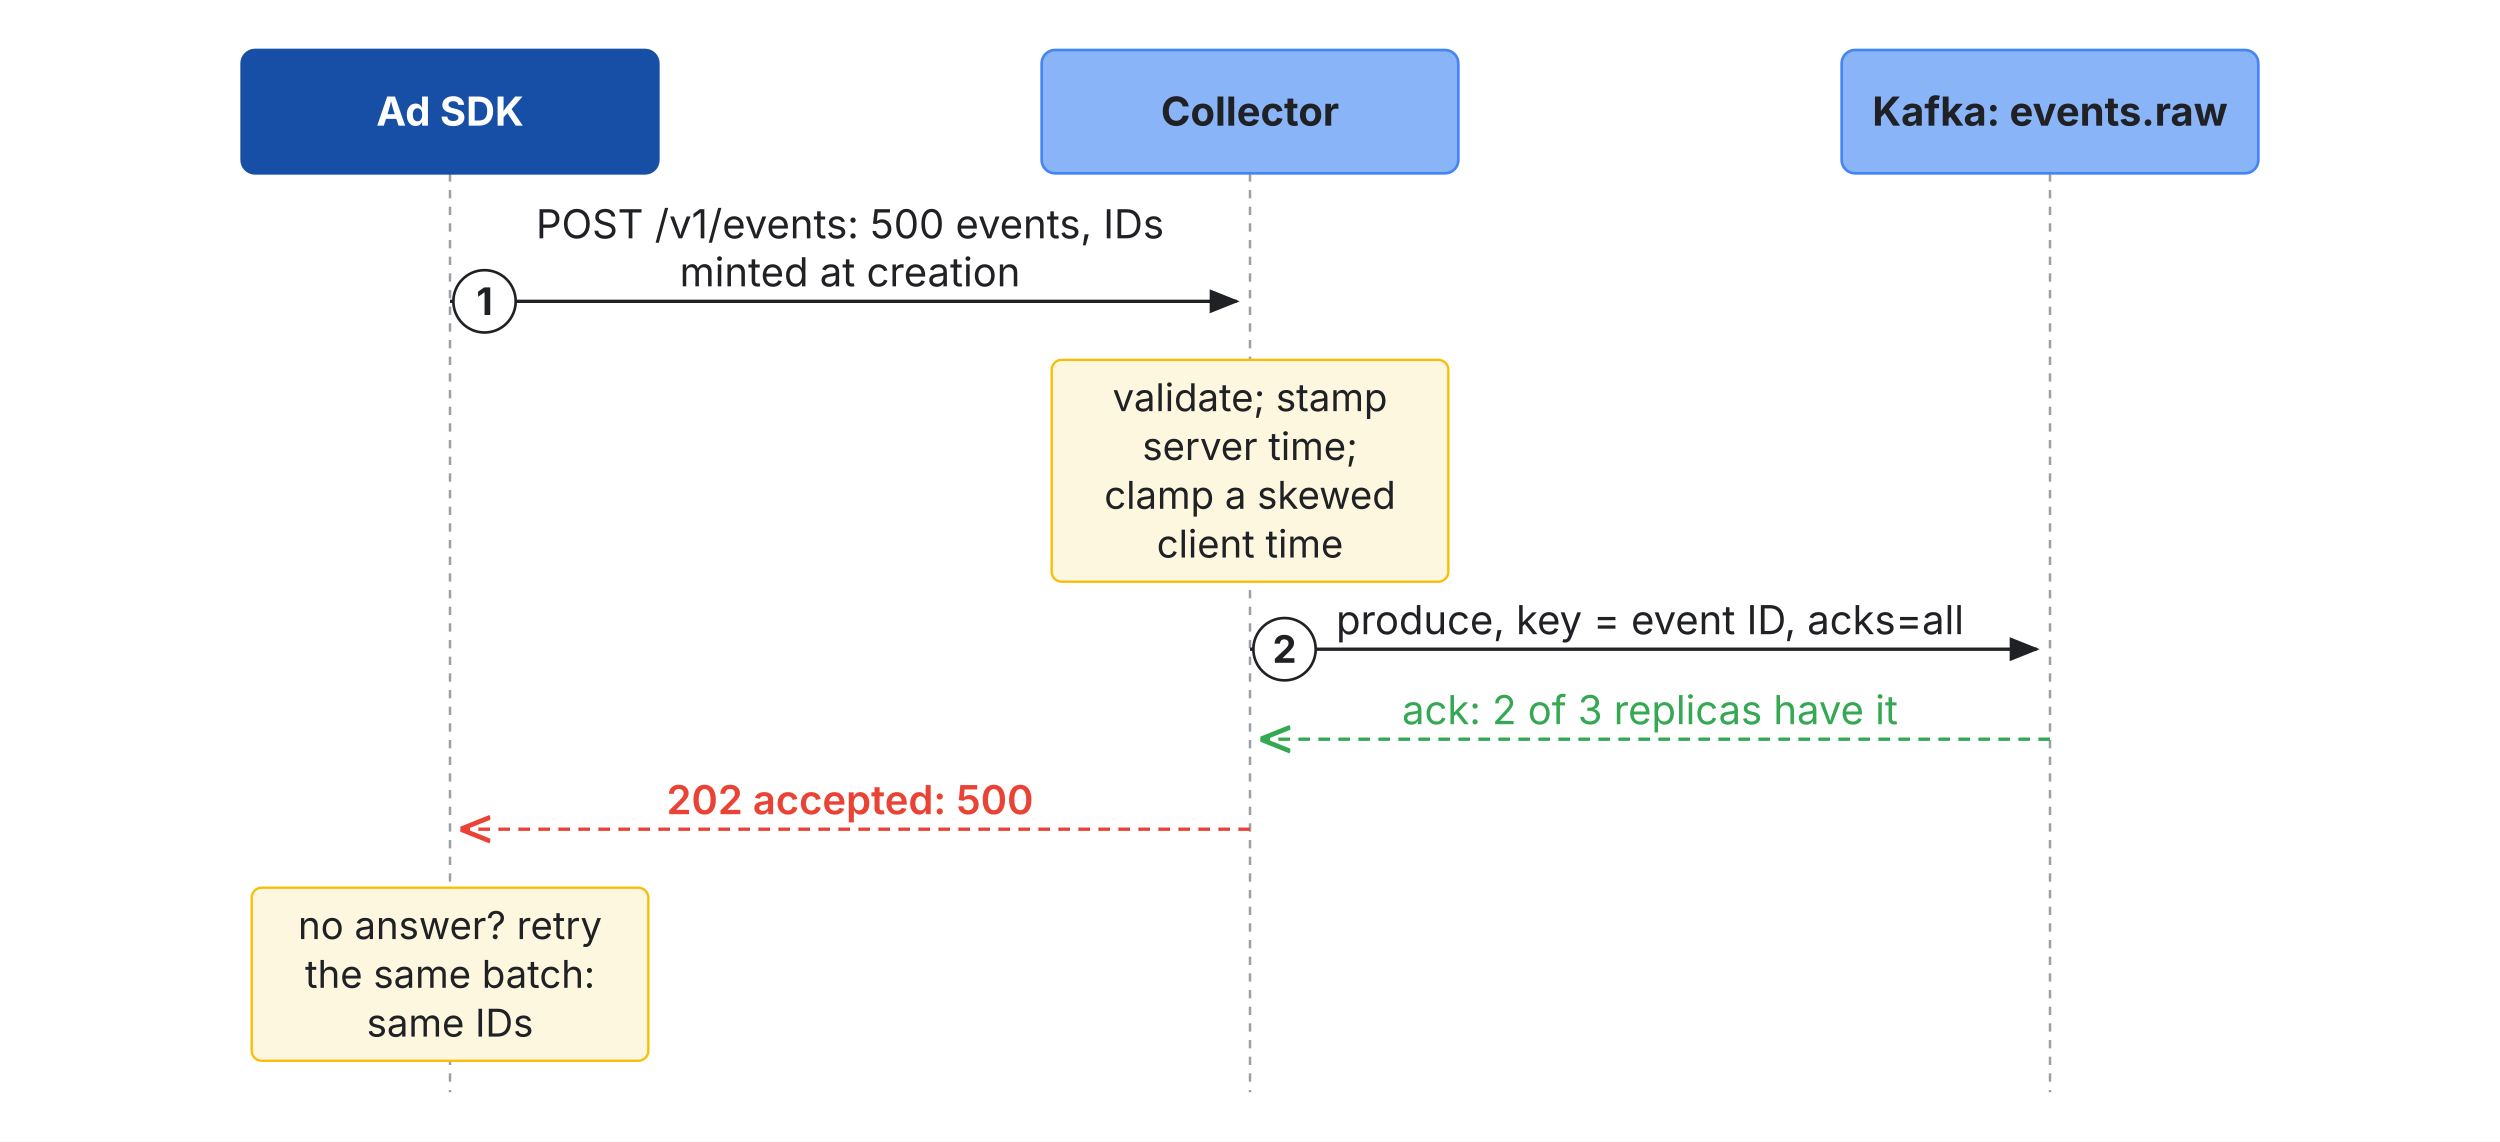
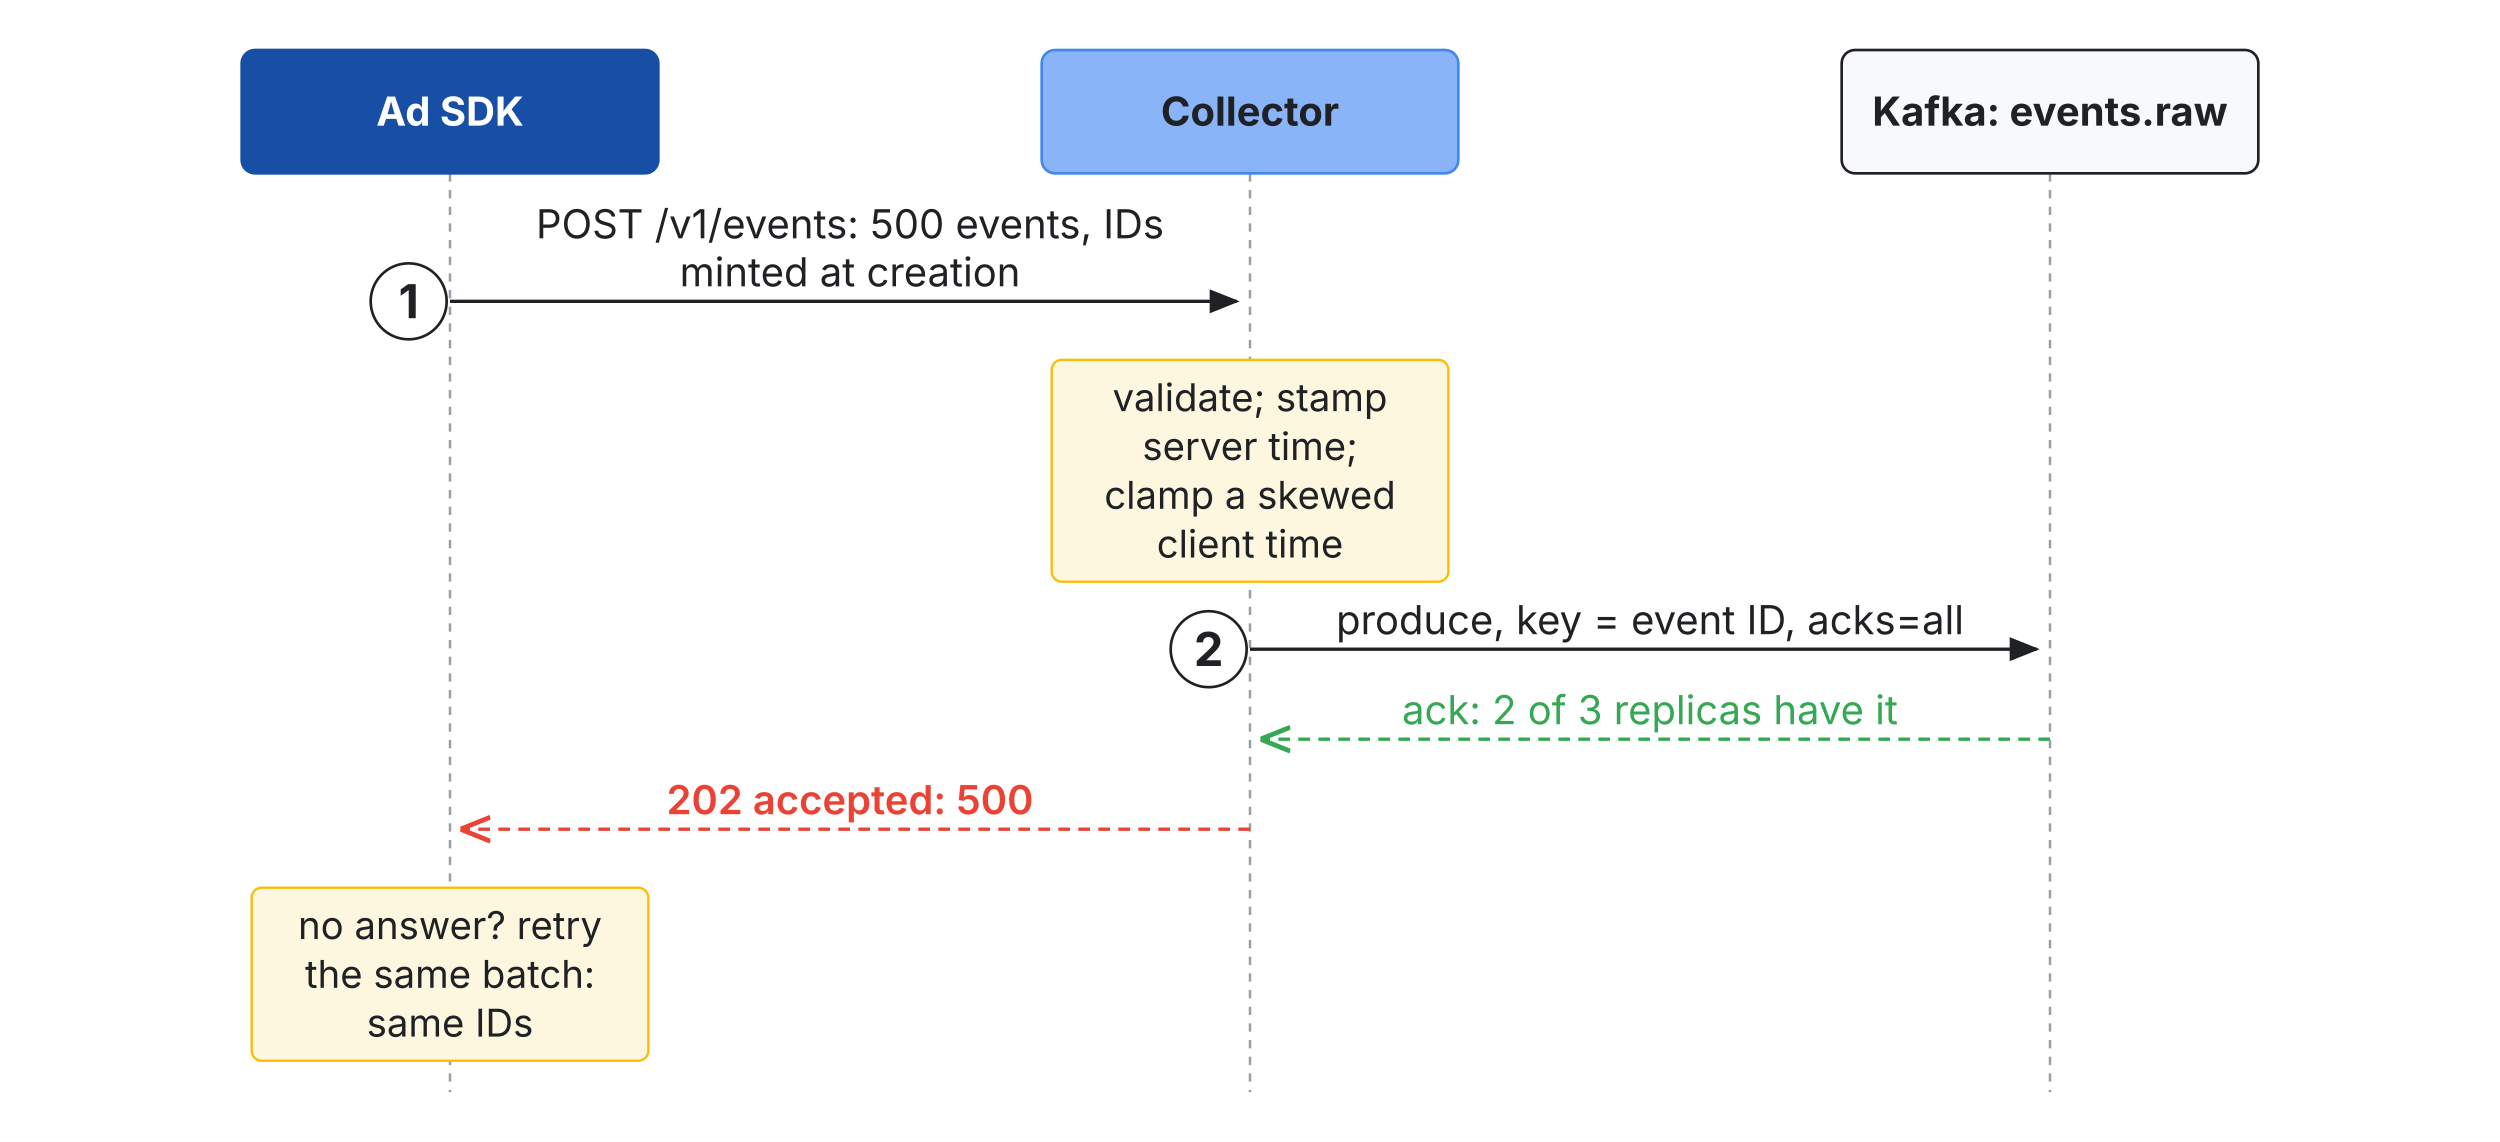
<svg xmlns="http://www.w3.org/2000/svg" class="seq" viewBox="0 0 1500 685" width="1500" height="685">
  <defs>
+     <marker id="sq-f-202124" viewBox="0 0 10 10" refX="9" refY="5" markerWidth="9" markerHeight="9" orient="auto">
+       <path d="M0,1 L10,5 L0,9 z" fill="#202124" />
+     </marker>
+     <marker id="sq-o-202124" viewBox="0 0 10 10" refX="9" refY="5" markerWidth="9" markerHeight="9" orient="auto">
+       <path d="M0,1 L10,5 L0,9" fill="none" stroke="#202124" stroke-width="1.6" />
+     </marker>
    <marker id="sq-f-34a853" viewBox="0 0 10 10" refX="9" refY="5" markerWidth="9" markerHeight="9" orient="auto">
      <path d="M0,1 L10,5 L0,9 z" fill="#34a853" />
    </marker>
    <marker id="sq-o-34a853" viewBox="0 0 10 10" refX="9" refY="5" markerWidth="9" markerHeight="9" orient="auto">
      <path d="M0,1 L10,5 L0,9" fill="none" stroke="#34a853" stroke-width="1.6" />
-     </marker>
-     <marker id="sq-f-202124" viewBox="0 0 10 10" refX="9" refY="5" markerWidth="9" markerHeight="9" orient="auto">
-       <path d="M0,1 L10,5 L0,9 z" fill="#202124" />
-     </marker>
-     <marker id="sq-o-202124" viewBox="0 0 10 10" refX="9" refY="5" markerWidth="9" markerHeight="9" orient="auto">
-       <path d="M0,1 L10,5 L0,9" fill="none" stroke="#202124" stroke-width="1.6" />
    </marker>
    <marker id="sq-f-ea4335" viewBox="0 0 10 10" refX="9" refY="5" markerWidth="9" markerHeight="9" orient="auto">
      <path d="M0,1 L10,5 L0,9 z" fill="#ea4335" />
    </marker>
    <marker id="sq-o-ea4335" viewBox="0 0 10 10" refX="9" refY="5" markerWidth="9" markerHeight="9" orient="auto">
      <path d="M0,1 L10,5 L0,9" fill="none" stroke="#ea4335" stroke-width="1.6" />
    </marker>
  </defs>
  <rect width="1500" height="685" fill="#ffffff" />
  <g data-k="p:sdk">
    <line x1="270.0" y1="104" x2="270.0" y2="655.36" stroke="#9aa0a6" stroke-width="1.5" stroke-dasharray="5 5" />
    <rect x="145.0" y="30" width="250" height="74" rx="8" fill="#174ea6" stroke="#174ea6" stroke-width="1.6" />
    <text x="270.0" y="75.4" text-anchor="middle" font-family="Inter, Roboto, sans-serif" font-size="24" font-weight="700" fill="#ffffff">Ad SDK</text>
  </g>
  <g data-k="p:col">
    <line x1="750.0" y1="104" x2="750.0" y2="655.36" stroke="#9aa0a6" stroke-width="1.5" stroke-dasharray="5 5" />
    <rect x="625.0" y="30" width="250" height="74" rx="8" fill="#8ab4f8" stroke="#4285f4" stroke-width="1.6" />
    <text x="750.0" y="75.4" text-anchor="middle" font-family="Inter, Roboto, sans-serif" font-size="24" font-weight="700" fill="#202124">Collector</text>
  </g>
  <g data-k="p:kf">
    <line x1="1230.0" y1="104" x2="1230.0" y2="655.36" stroke="#9aa0a6" stroke-width="1.5" stroke-dasharray="5 5" />
-     <rect x="1105.0" y="30" width="250" height="74" rx="8" fill="#8ab4f8" stroke="#4285f4" stroke-width="1.6" />
+     <rect x="1105.0" y="30" width="250" height="74" rx="8" fill="#f8f9fa" stroke="#202124" stroke-width="1.6" />
    <text x="1230.0" y="75.4" text-anchor="middle" font-family="Inter, Roboto, sans-serif" font-size="24" font-weight="700" fill="#202124">Kafka: events.raw</text>
  </g>
  <g data-k="s:0">
    <line x1="270.0" y1="180.8" x2="742.0" y2="180.8" stroke="#202124" stroke-width="2" marker-end="url(#sq-f-202124)" />
-     <circle cx="290.72" cy="180.8" r="18.7" fill="#ffffff" stroke="#202124" stroke-width="1.6" />
-     <text x="290.72" y="189.0" text-anchor="middle" font-family="Inter, Roboto, sans-serif" font-size="22.8" font-weight="700" fill="#202124">1</text>
+     <circle cx="245.2" cy="180.8" r="22.8" fill="#ffffff" stroke="#202124" stroke-width="1.6" />
+     <text x="245.2" y="190.9" text-anchor="middle" font-family="Inter, Roboto, sans-serif" font-size="28.1" font-weight="700" fill="#202124">1</text>
    <text x="510.0" y="143.0" text-anchor="middle" font-family="Inter, Roboto, sans-serif" font-size="24" fill="#202124" font-weight="400" paint-order="stroke" stroke="#ffffff" stroke-width="5" stroke-linejoin="round">POST /v1/events: 500 events, IDs</text>
    <text x="510.0" y="171.8" text-anchor="middle" font-family="Inter, Roboto, sans-serif" font-size="24" fill="#202124" font-weight="400" paint-order="stroke" stroke="#ffffff" stroke-width="5" stroke-linejoin="round">minted at creation</text>
  </g>
  <g data-k="s:1">
    <rect x="631.0" y="215.9" width="238.0" height="133.12" rx="6" fill="#fef7e0" stroke="#fbbc05" stroke-width="1.4" />
    <text x="750.0" y="246.7" text-anchor="middle" font-family="Inter, Roboto, sans-serif" font-size="23.0" fill="#202124">validate; stamp</text>
    <text x="750.0" y="275.98" text-anchor="middle" font-family="Inter, Roboto, sans-serif" font-size="23.0" fill="#202124">server time;</text>
    <text x="750.0" y="305.26" text-anchor="middle" font-family="Inter, Roboto, sans-serif" font-size="23.0" fill="#202124">clamp a skewed</text>
    <text x="750.0" y="334.54" text-anchor="middle" font-family="Inter, Roboto, sans-serif" font-size="23.0" fill="#202124">client time</text>
  </g>
  <g data-k="s:2">
    <line x1="750.0" y1="389.52" x2="1222.0" y2="389.52" stroke="#202124" stroke-width="2" marker-end="url(#sq-f-202124)" />
-     <circle cx="770.72" cy="389.52" r="18.7" fill="#ffffff" stroke="#202124" stroke-width="1.6" />
-     <text x="770.72" y="397.7" text-anchor="middle" font-family="Inter, Roboto, sans-serif" font-size="22.8" font-weight="700" fill="#202124">2</text>
+     <circle cx="725.2" cy="389.52" r="22.8" fill="#ffffff" stroke="#202124" stroke-width="1.6" />
+     <text x="725.2" y="399.6" text-anchor="middle" font-family="Inter, Roboto, sans-serif" font-size="28.1" font-weight="700" fill="#202124">2</text>
    <text x="990.0" y="380.52" text-anchor="middle" font-family="Inter, Roboto, sans-serif" font-size="24" fill="#202124" font-weight="400" paint-order="stroke" stroke="#ffffff" stroke-width="5" stroke-linejoin="round">produce, key = event ID, acks=all</text>
  </g>
  <g data-k="s:3">
    <line x1="1230.0" y1="443.52" x2="758.0" y2="443.52" stroke="#34a853" stroke-width="2" stroke-dasharray="7 5" marker-end="url(#sq-o-34a853)" />
    <text x="990.0" y="434.52" text-anchor="middle" font-family="Inter, Roboto, sans-serif" font-size="24" fill="#34a853" font-weight="400" paint-order="stroke" stroke="#ffffff" stroke-width="5" stroke-linejoin="round">ack: 2 of 3 replicas have it</text>
  </g>
  <g data-k="s:4">
    <line x1="750.0" y1="497.52" x2="278.0" y2="497.52" stroke="#ea4335" stroke-width="2" stroke-dasharray="7 5" marker-end="url(#sq-o-ea4335)" />
    <text x="510.0" y="488.52" text-anchor="middle" font-family="Inter, Roboto, sans-serif" font-size="24" fill="#ea4335" font-weight="600" paint-order="stroke" stroke="#ffffff" stroke-width="5" stroke-linejoin="round">202 accepted: 500</text>
  </g>
  <g data-k="s:5">
    <rect x="151.0" y="532.62" width="238.0" height="103.84" rx="6" fill="#fef7e0" stroke="#fbbc05" stroke-width="1.4" />
    <text x="270.0" y="563.42" text-anchor="middle" font-family="Inter, Roboto, sans-serif" font-size="23.0" fill="#202124">no answer? retry</text>
    <text x="270.0" y="592.7" text-anchor="middle" font-family="Inter, Roboto, sans-serif" font-size="23.0" fill="#202124">the same batch:</text>
    <text x="270.0" y="621.98" text-anchor="middle" font-family="Inter, Roboto, sans-serif" font-size="23.0" fill="#202124">same IDs</text>
  </g>
</svg>
